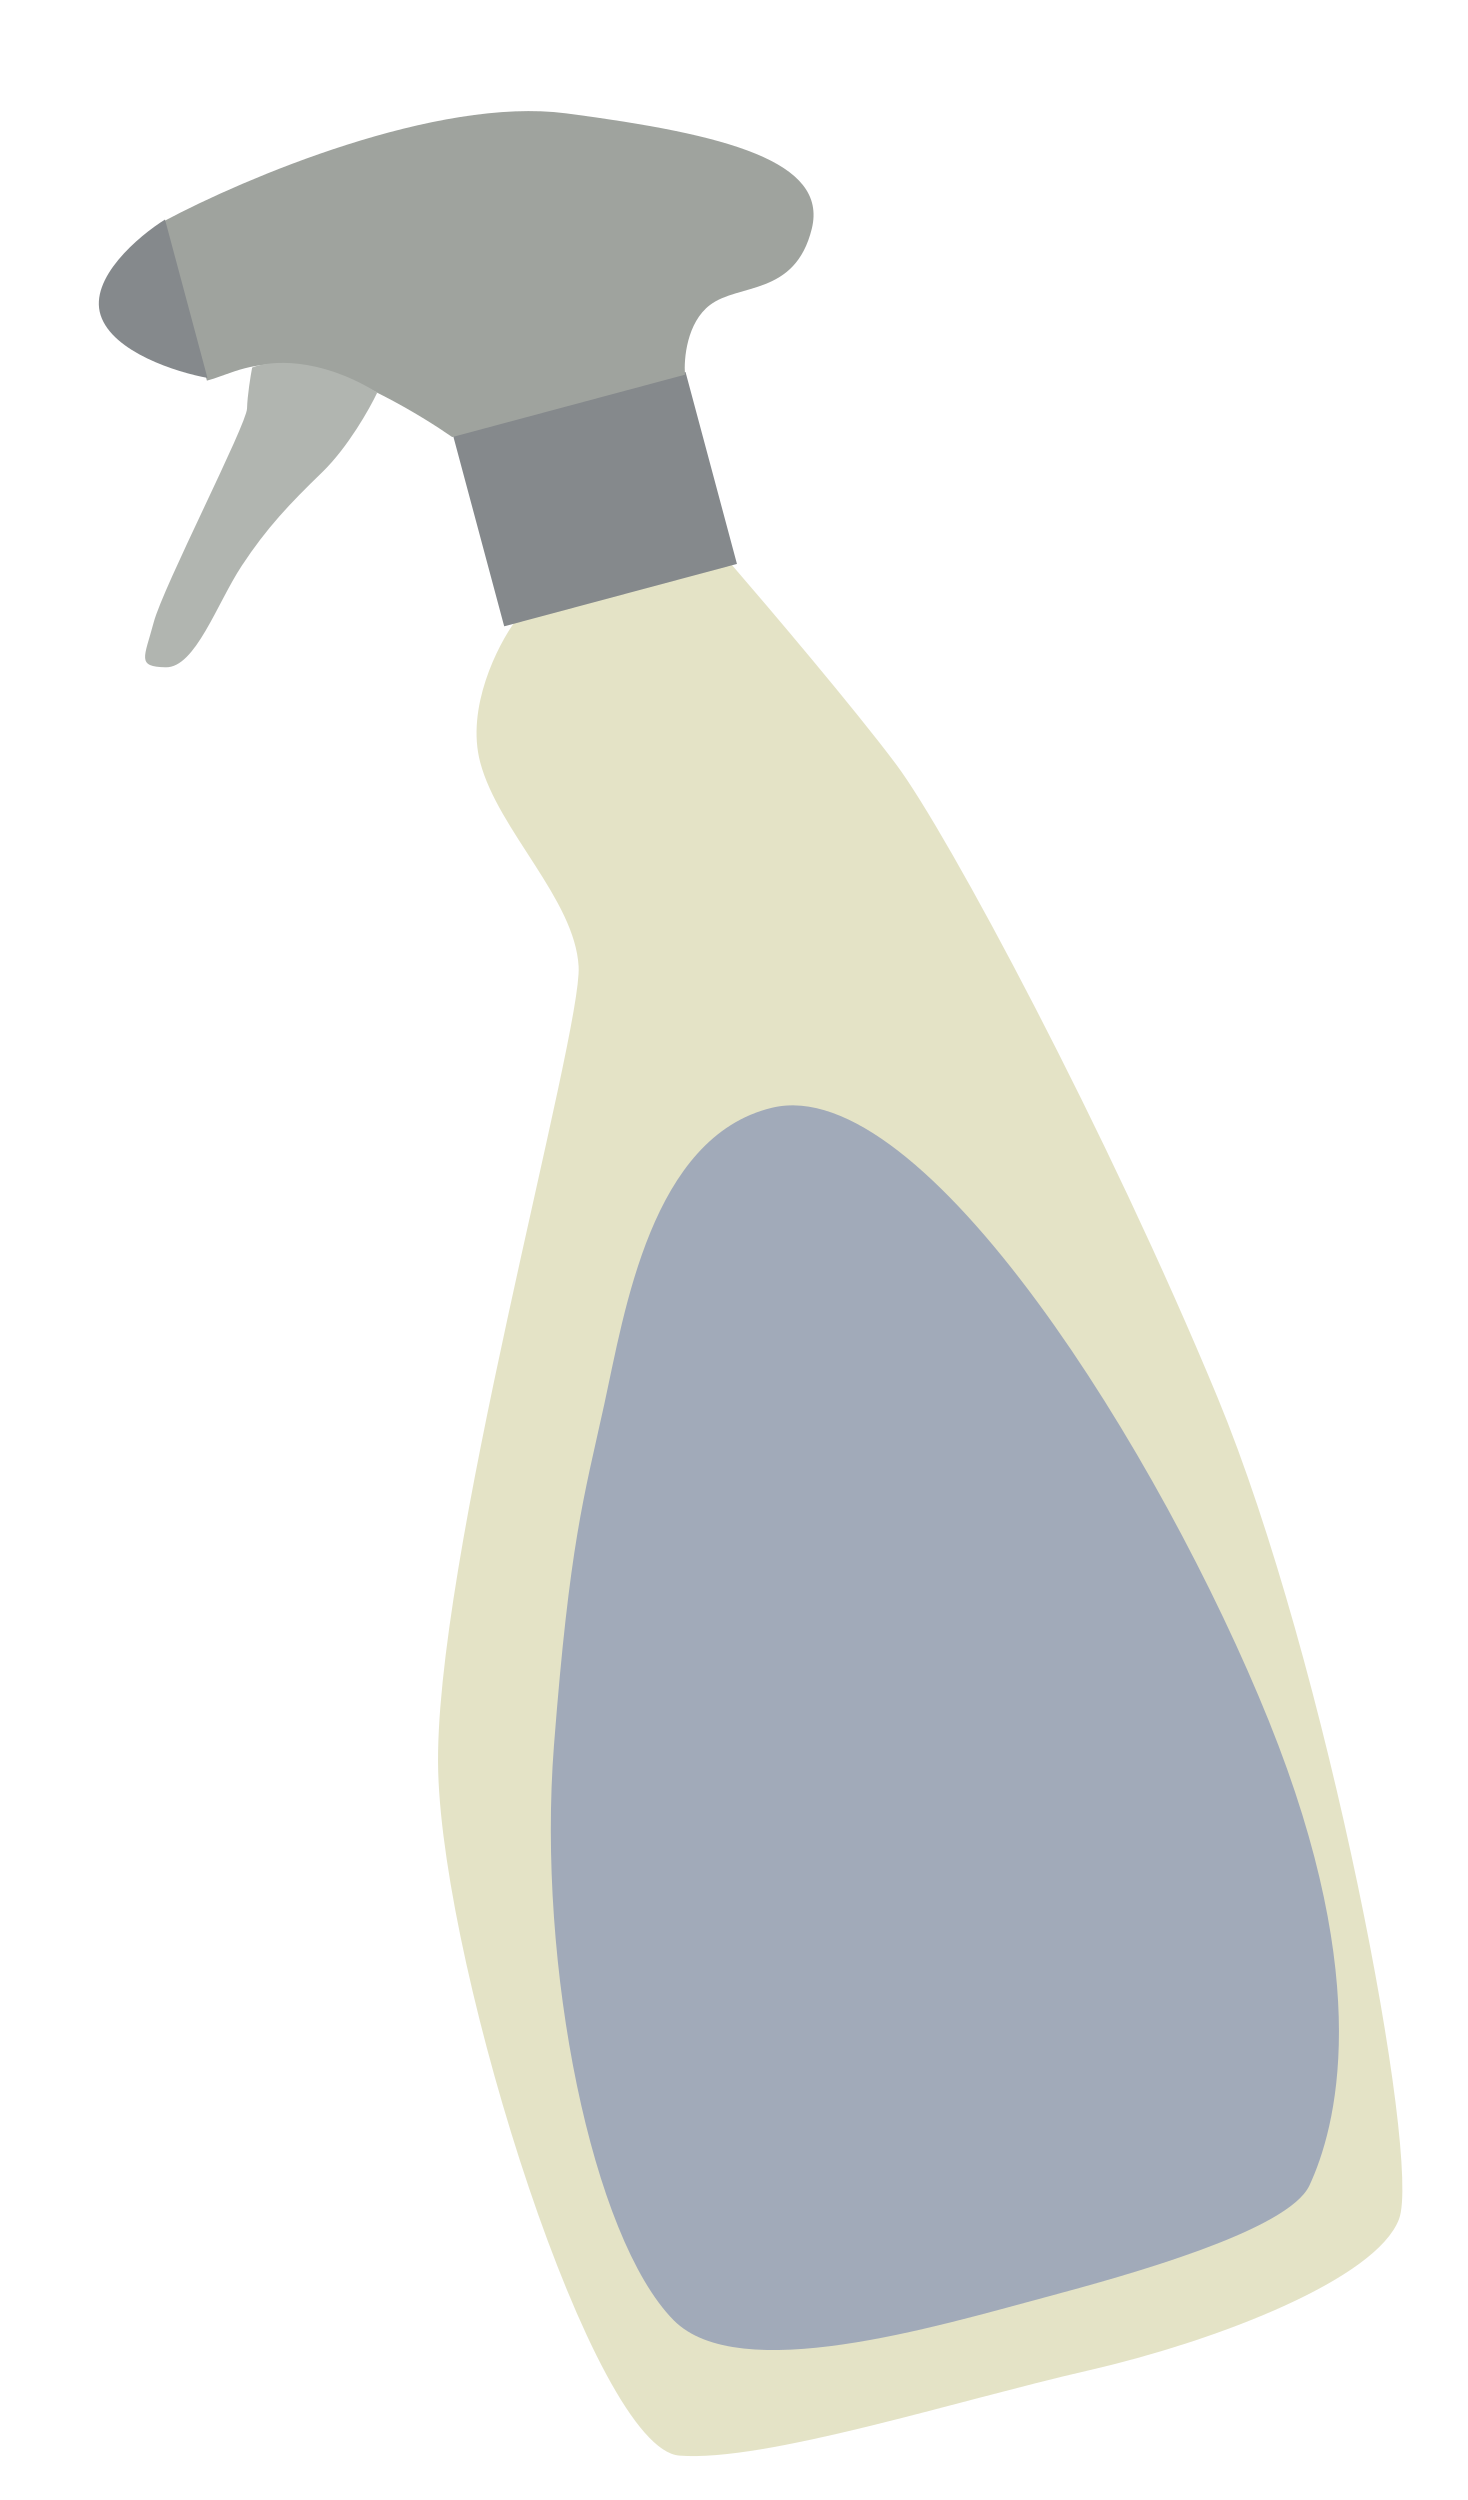
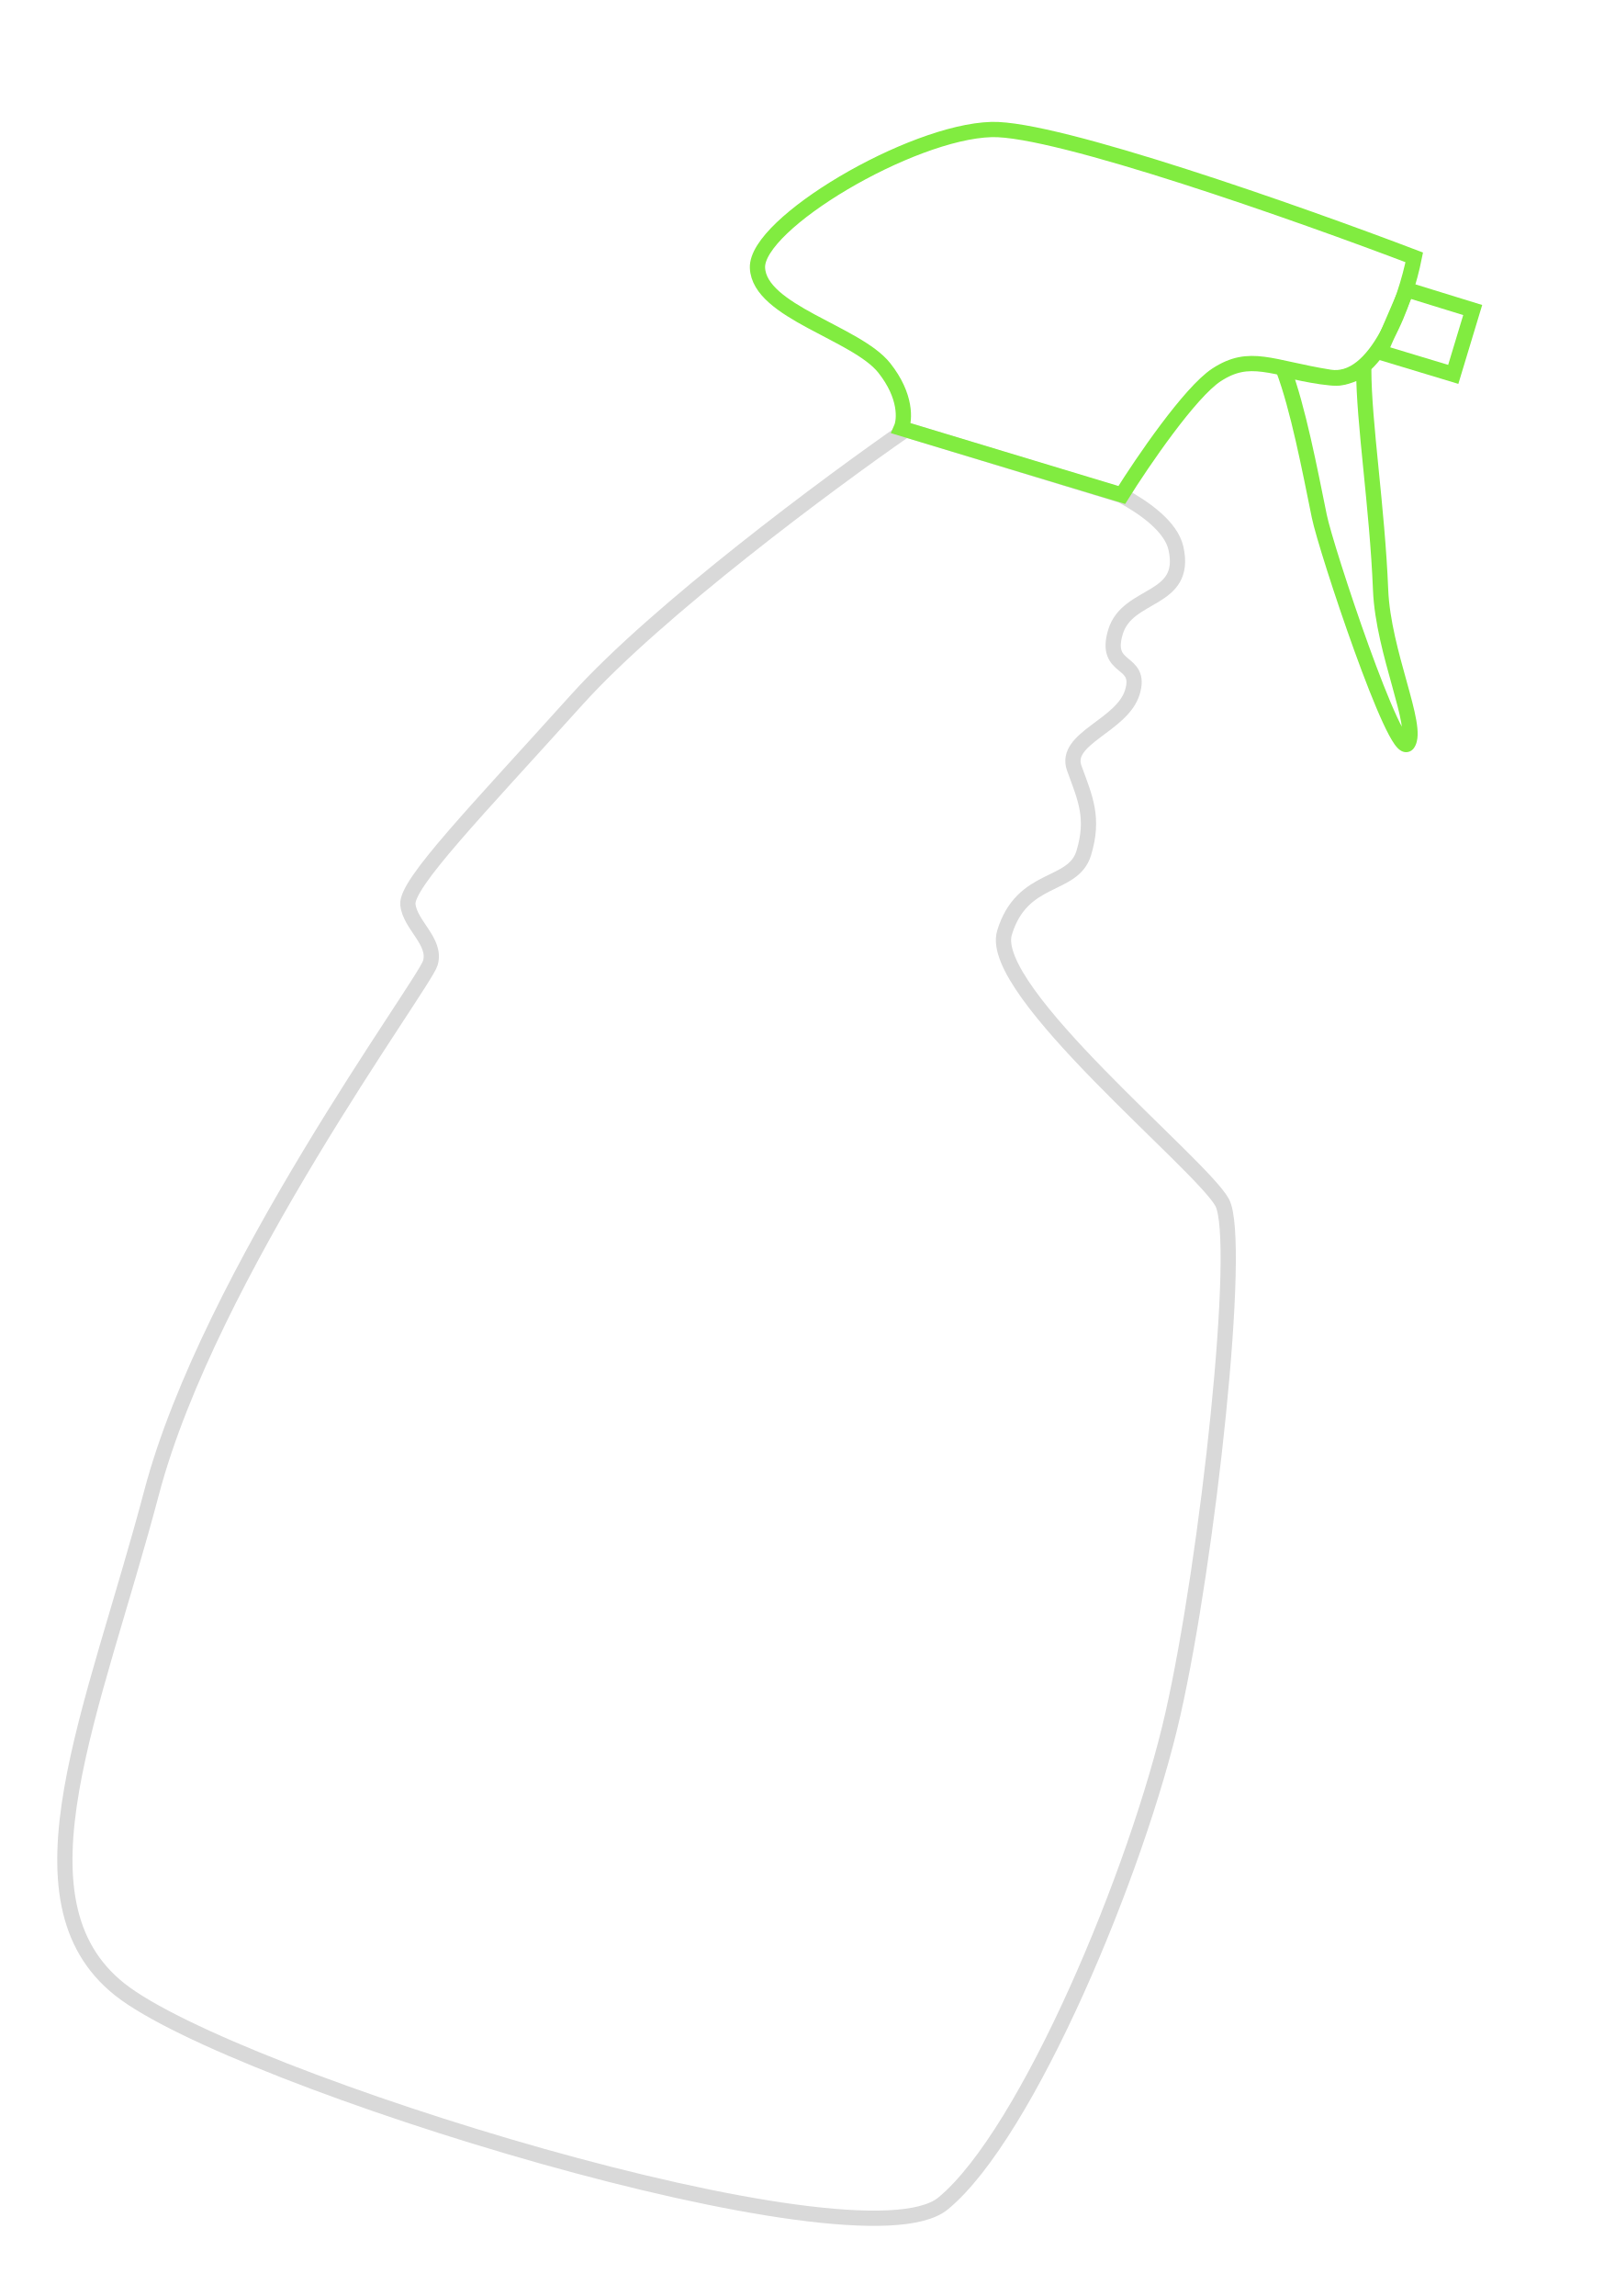
- <svg xmlns="http://www.w3.org/2000/svg" width="135" height="230" viewBox="0 0 135 230" fill="none">
-   <path d="M44.185 70.159C42.837 65.126 45.787 59.358 47.431 57.104L67.189 51.81C70.676 55.844 78.608 65.195 82.442 70.32C87.234 76.725 101.945 104.253 112 128.533C122.055 152.813 130.781 198.626 128.712 204.15C126.643 209.673 111.964 215.381 100.035 218.104C88.106 220.827 70.35 226.531 62.495 225.915C54.64 225.299 40.852 181.788 40.314 163.003C39.776 144.218 53.586 95.088 53.233 88.912C52.879 82.737 45.871 76.451 44.185 70.159Z" fill="#E4E3C6" />
-   <path d="M41.653 39.959L46.386 57.62L67.8 51.882L63.068 34.221L52.912 36.942L41.653 39.959Z" fill="#85898C" />
-   <path d="M27.66 33.653C32.172 34.242 38.835 38.27 41.602 40.21L63.017 34.472C62.9 33.005 63.197 29.668 65.32 28.057C67.975 26.045 73.152 27.26 74.683 21.053C76.214 14.846 66.914 12.369 52.079 10.428C40.211 8.876 22.482 16.387 15.101 20.337L19.034 35.018C21.352 34.397 23.148 33.063 27.66 33.653Z" fill="#9FA39E" />
-   <path d="M9.259 29C8.159 25.604 12.749 21.716 15.181 20.197L19.085 34.767C16.268 34.26 10.358 32.397 9.259 29Z" fill="#85898C" />
-   <path d="M29.62 43.469C32 41.164 34.004 37.604 34.708 36.113C29.281 32.773 24.773 33.187 23.197 33.812C23.053 34.575 22.757 36.397 22.727 37.586C22.689 39.073 15.006 53.986 14.14 57.259C13.273 60.531 12.531 61.338 15.247 61.392C17.963 61.446 19.951 55.528 22.244 52.047C24.536 48.567 26.644 46.351 29.62 43.469Z" fill="#B1B5B0" />
-   <path d="M71.022 101.913C59.906 104.589 57.462 120.666 55.585 129.233C53.709 137.8 52.412 141.927 50.964 160.586C49.38 180.988 54.503 205.88 61.969 213.455C67.942 219.515 86.028 214.065 96.173 211.346C103.958 209.26 118.547 205.2 120.471 201.055C122.876 195.875 126.544 182.67 116.736 158.334C106.928 133.998 84.918 98.567 71.022 101.913Z" fill="#A1AAB9" />
+ <svg xmlns="http://www.w3.org/2000/svg" width="526" height="753" viewBox="0 0 526 753" fill="none">
+   <path d="M476.745 122.781L483.125 101.677L461.5 95L452.66 115.5L476.745 122.781Z" stroke="#81EC40" stroke-width="5" />
+   <path d="M189.208 229.483C215.617 200.175 272.171 158.226 297.147 140.916L368 162.5C375.701 166.656 384.191 172.817 385.76 179.769C389.745 197.426 369.891 194.166 365.941 207.23C361.992 220.295 374.823 215.948 371.481 227.003C368.139 238.057 348.822 242.089 352.422 251.952C356.021 261.814 359.024 268.206 355.531 279.764C352.037 291.321 335.303 286.811 329.531 305.905C323.758 325 394.282 381.966 400.943 394.399C407.604 406.833 396.272 511.443 384.75 562.253C373.229 613.062 337.146 699.771 309.393 722.64C281.639 745.51 76.578 681.873 39.382 652.531C2.186 623.189 30.826 561.103 49.732 489.492C68.638 417.882 139.031 322.9 141.158 315.865C143.284 308.83 134.497 303.431 133.807 296.642C133.118 289.853 156.196 266.119 189.208 229.483Z" stroke="#D9D9D9" stroke-width="5" />
+   <path d="M447.381 121.071L446.16 118.89L449.882 116.804L449.881 121.071L447.381 121.071ZM452.91 193.487L455.408 193.386L452.91 193.487ZM432.799 169.309L435.249 168.812L435.249 168.812L432.799 169.309ZM421 121.071L418.663 121.958C418.333 121.089 418.513 120.107 419.13 119.412C419.747 118.716 420.7 118.42 421.602 118.644L421 121.071ZM438.5 124L438.5 121.5L438.5 124ZM449.881 121.071C449.88 129.694 450.97 140.857 452.22 153.41C453.464 165.905 454.855 179.697 455.408 193.386L450.412 193.588C449.866 180.072 448.491 166.43 447.244 153.905C446.003 141.438 444.88 129.996 444.881 121.07L449.881 121.071ZM455.408 193.386C455.809 203.298 458.894 214.244 461.514 223.678C462.804 228.322 463.996 232.657 464.61 236.18C464.918 237.943 465.103 239.614 465.055 241.087C465.008 242.516 464.736 244.069 463.845 245.33L459.762 242.444C459.829 242.349 460.024 241.951 460.057 240.925C460.089 239.942 459.966 238.652 459.685 237.039C459.121 233.809 458.005 229.73 456.696 225.016C454.118 215.735 450.841 204.192 450.412 193.588L455.408 193.386ZM463.845 245.33C463.454 245.883 462.795 246.47 461.828 246.642C460.91 246.805 460.142 246.517 459.653 246.245C458.758 245.746 458.044 244.876 457.515 244.139C456.369 242.54 455.067 240.056 453.695 237.091C450.92 231.096 447.591 222.535 444.336 213.533C437.845 195.581 431.488 175.415 430.349 169.807L435.249 168.812C436.304 174.007 442.533 193.841 449.038 211.833C452.281 220.802 455.551 229.198 458.232 234.991C459.588 237.919 460.726 240.036 461.579 241.226C462.05 241.882 462.225 241.954 462.088 241.878C461.979 241.817 461.557 241.611 460.951 241.719C460.296 241.836 459.914 242.229 459.762 242.444L463.845 245.33ZM430.349 169.807C427.24 154.499 423.354 134.313 418.663 121.958L423.337 120.183C428.213 133.022 432.187 153.737 435.249 168.812L430.349 169.807ZM421 121.071C421.602 118.644 421.602 118.644 421.602 118.644C421.602 118.644 421.602 118.644 421.602 118.644C421.603 118.644 421.603 118.644 421.603 118.645C421.605 118.645 421.606 118.645 421.609 118.646C421.614 118.647 421.622 118.649 421.632 118.652C421.653 118.657 421.685 118.665 421.727 118.675C421.812 118.696 421.938 118.726 422.102 118.766C422.428 118.844 422.904 118.957 423.492 119.092C424.671 119.363 426.3 119.723 428.102 120.084C431.781 120.819 435.929 121.5 438.5 121.5L438.5 126.5C435.37 126.5 430.768 125.716 427.122 124.987C425.261 124.615 423.584 124.243 422.373 123.965C421.766 123.826 421.275 123.709 420.935 123.627C420.764 123.587 420.631 123.554 420.54 123.532C420.495 123.521 420.46 123.512 420.436 123.506C420.424 123.503 420.415 123.501 420.408 123.5C420.405 123.499 420.403 123.498 420.401 123.498C420.4 123.498 420.399 123.497 420.399 123.497C420.398 123.497 420.398 123.497 420.398 123.497C420.398 123.497 420.398 123.497 421 121.071ZM438.5 121.5C439.8 121.5 441.632 120.94 443.352 120.226C444.166 119.888 444.878 119.549 445.386 119.294C445.639 119.167 445.839 119.062 445.973 118.991C446.039 118.955 446.09 118.928 446.121 118.911C446.137 118.902 446.148 118.896 446.155 118.892C446.158 118.89 446.16 118.889 446.161 118.889C446.161 118.889 446.161 118.889 446.161 118.889C446.161 118.889 446.161 118.889 446.161 118.889C446.16 118.889 446.16 118.889 446.16 118.889C446.16 118.889 446.16 118.89 447.381 121.071C448.603 123.252 448.603 123.252 448.603 123.252C448.602 123.252 448.602 123.252 448.602 123.253C448.601 123.253 448.6 123.253 448.6 123.254C448.598 123.254 448.596 123.255 448.594 123.257C448.59 123.259 448.584 123.262 448.578 123.266C448.564 123.273 448.546 123.284 448.522 123.296C448.476 123.322 448.41 123.358 448.326 123.402C448.16 123.491 447.923 123.615 447.628 123.763C447.042 124.057 446.219 124.45 445.269 124.844C443.461 125.595 440.852 126.5 438.5 126.5L438.5 121.5Z" fill="#81EC40" />
+   <path d="M290.105 120.688C297.406 129.915 296.84 137.714 295.644 140.46L368.003 162.334C374.729 151.572 390.368 128.623 399.109 122.929C410.035 115.813 416.813 120.604 436.164 123.712C451.645 126.198 461.14 98.54 463.952 84.401C426.573 70.176 346.505 41.876 325.266 42.475C298.716 43.223 247.918 73.385 248.491 87.817C249.064 102.249 280.978 109.154 290.105 120.688Z" stroke="#81EC40" stroke-width="5" />
</svg>
